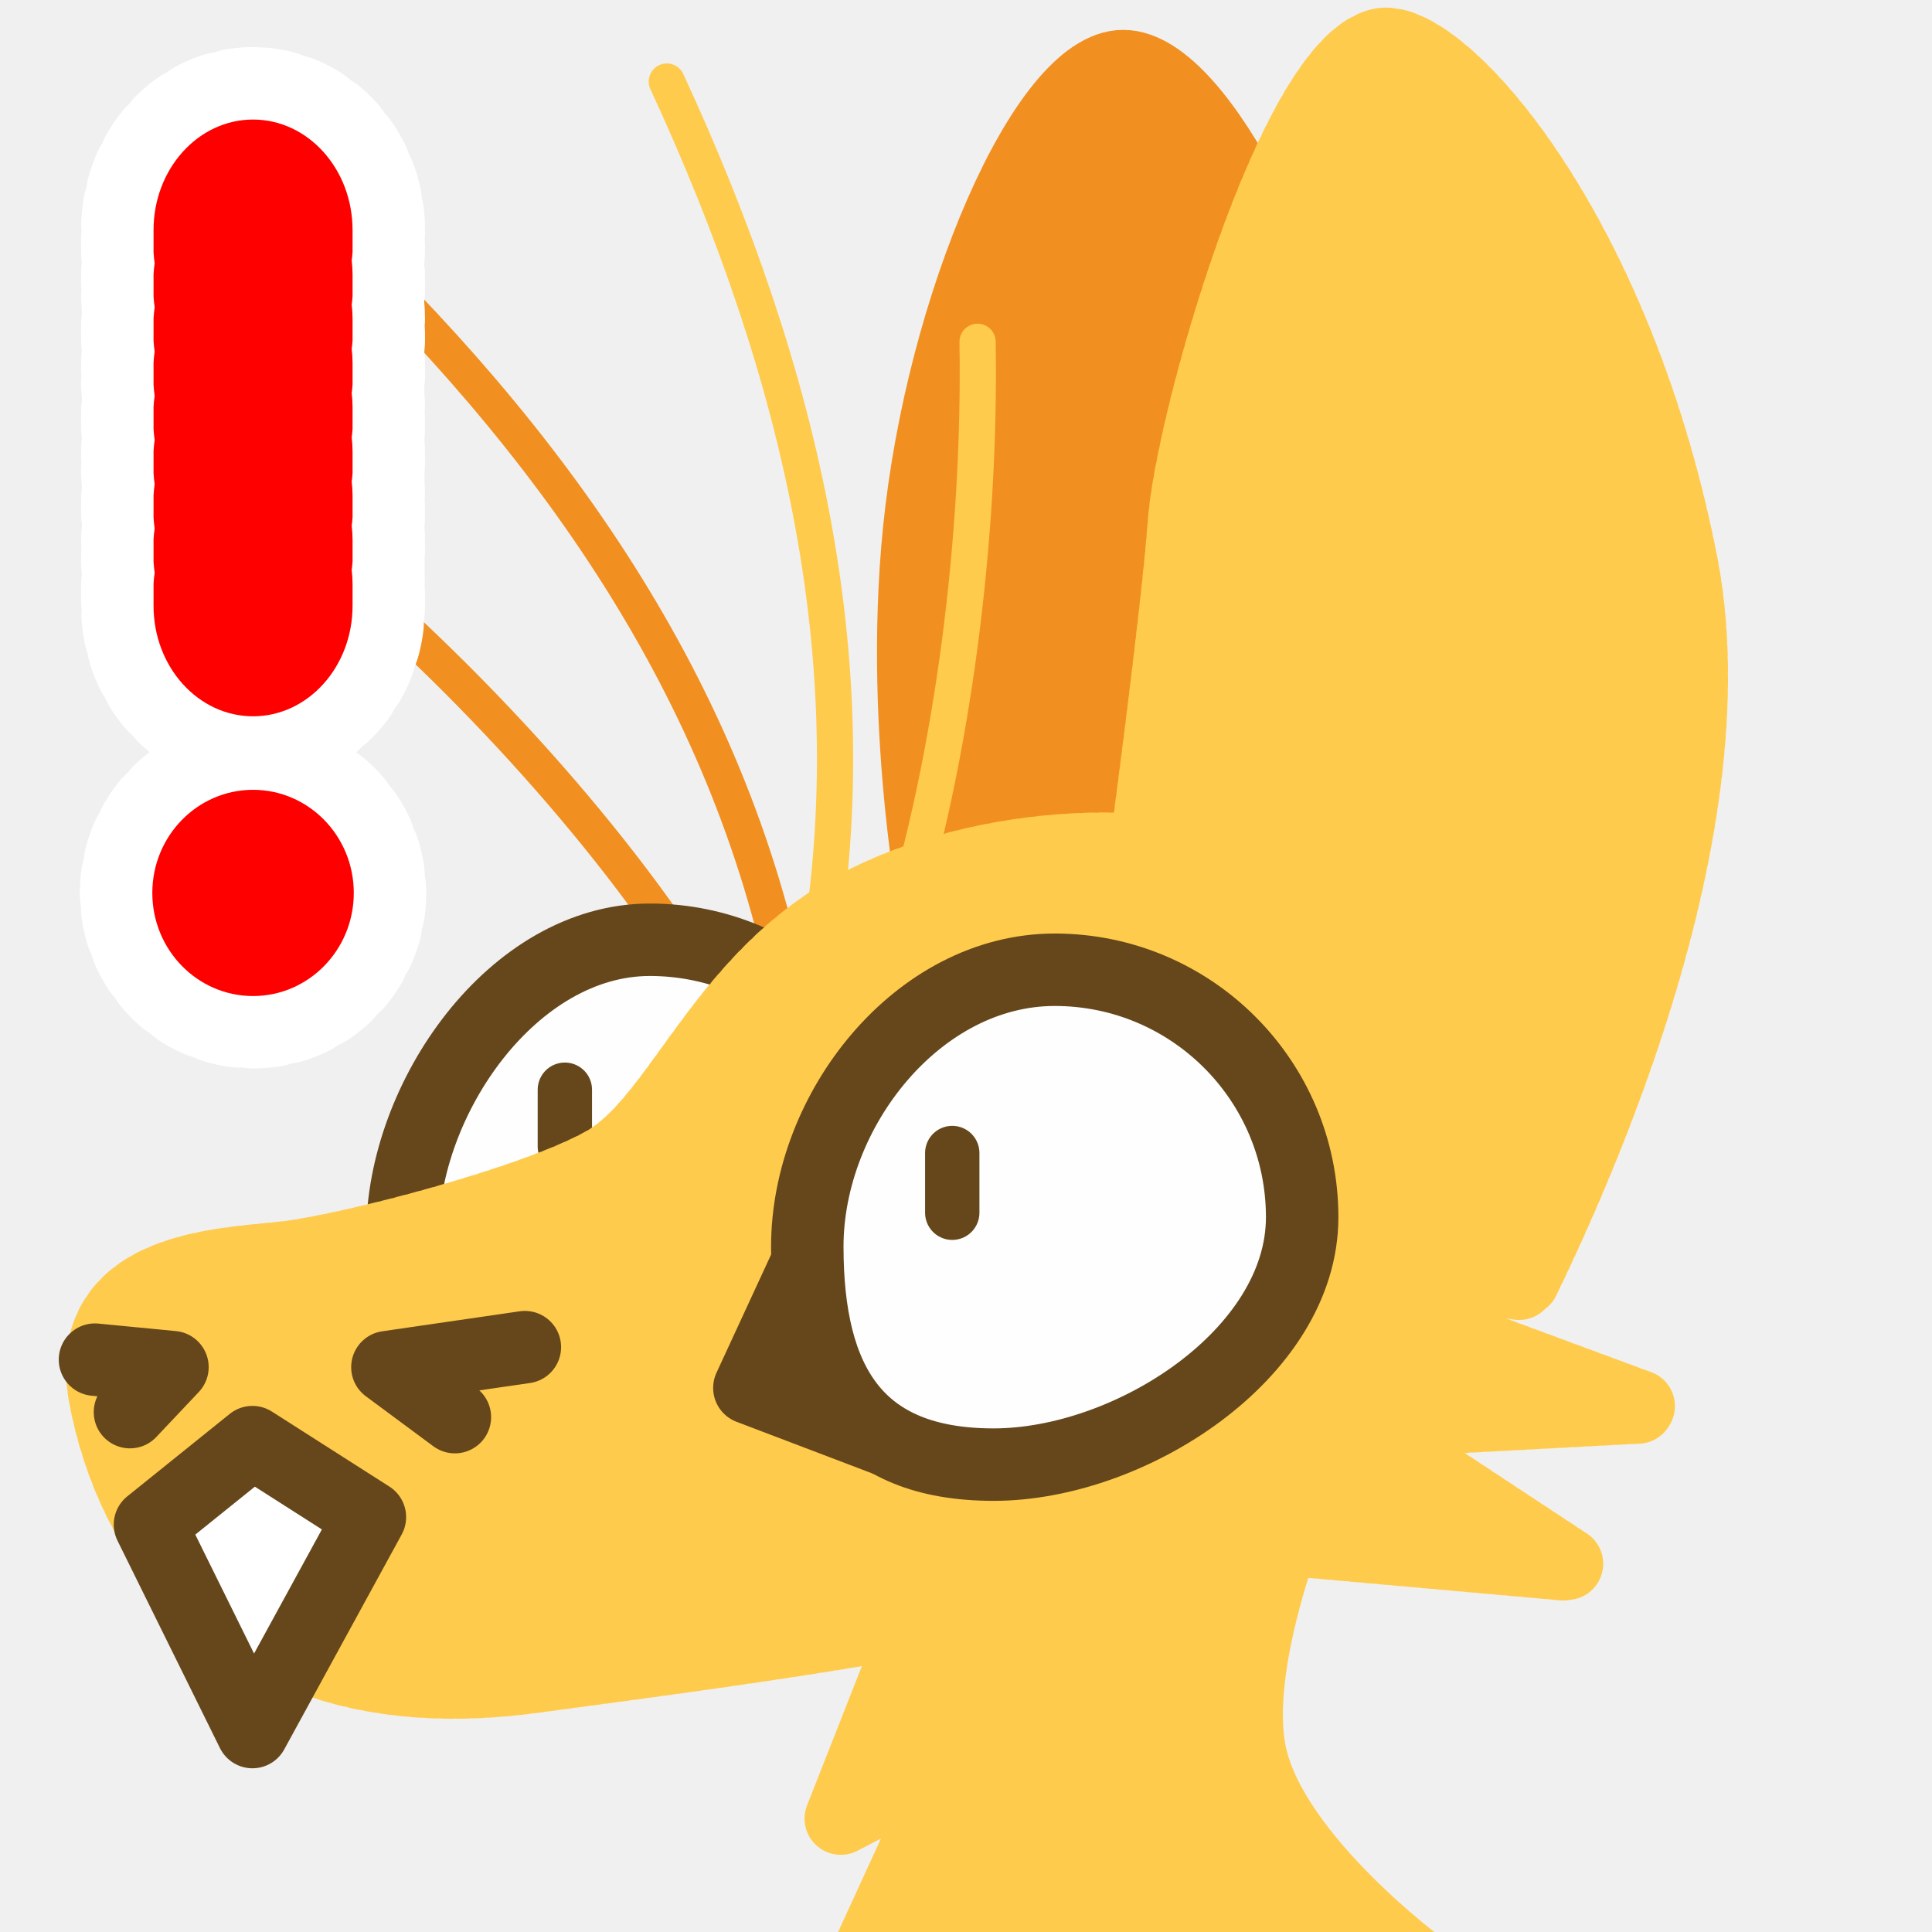
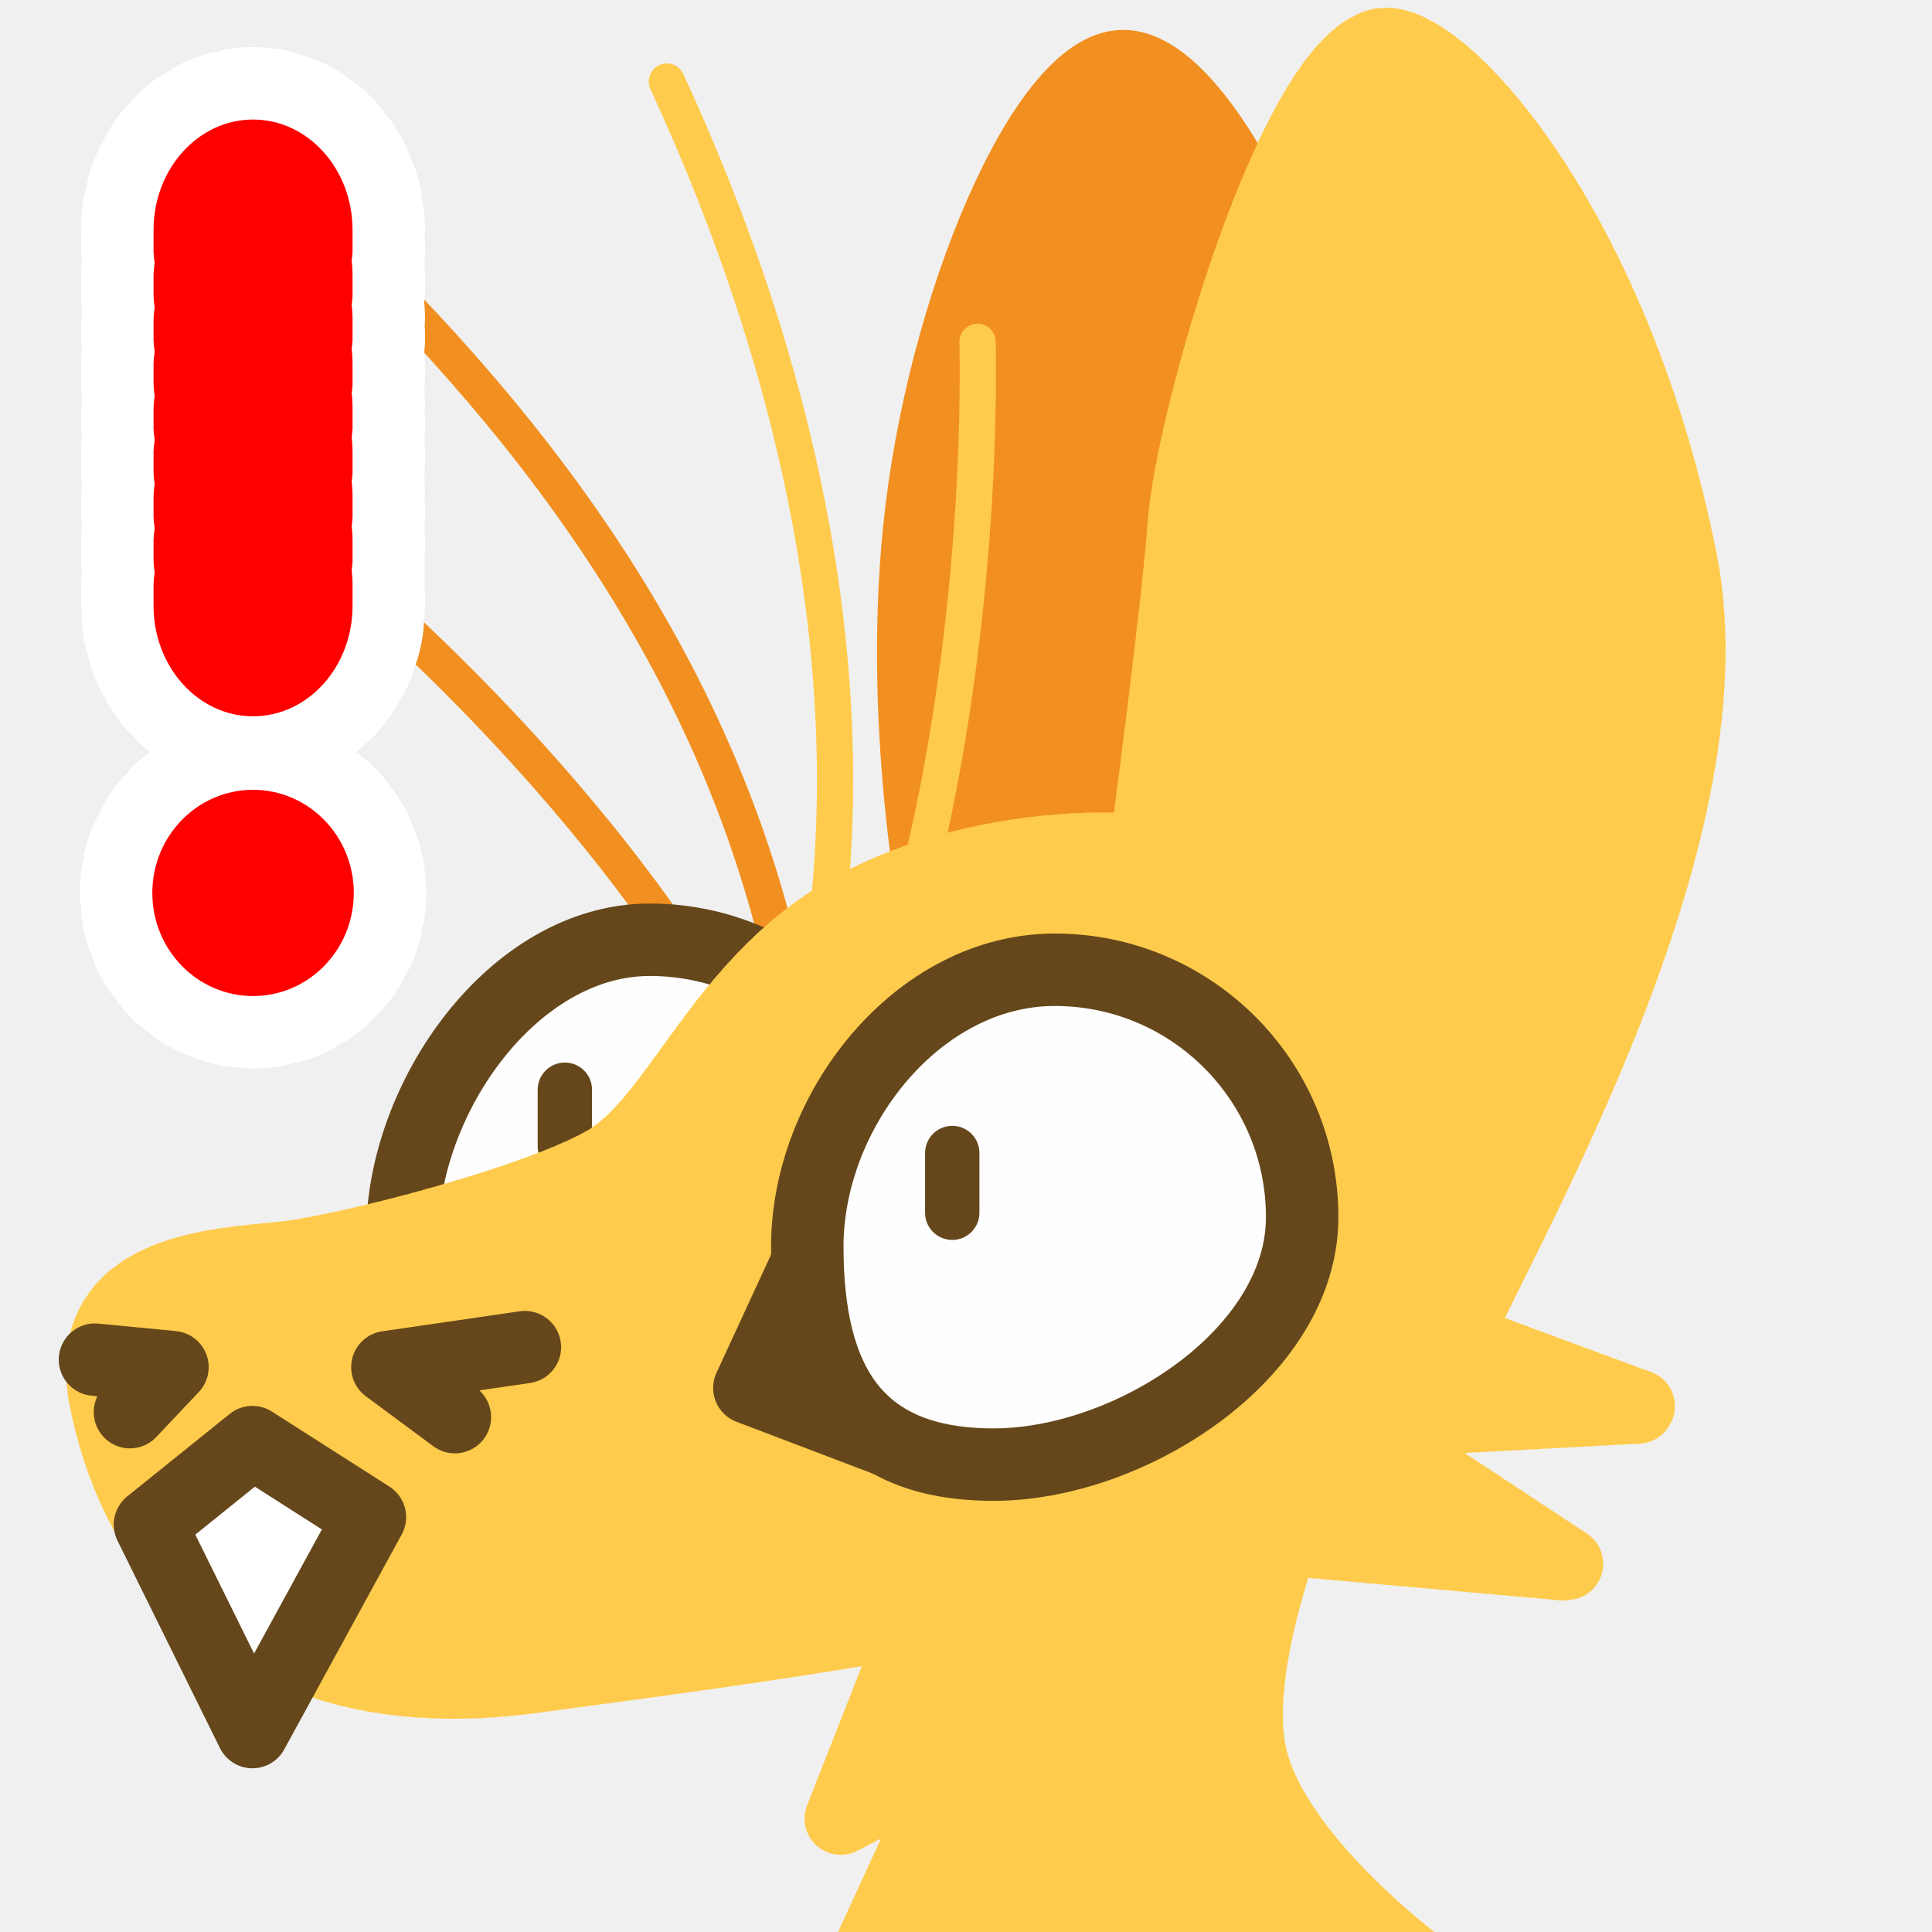
<svg xmlns="http://www.w3.org/2000/svg" version="1.1" id="svg824" width="1706.667" height="1706.667" viewBox="0 0 1706.667 1706.667">
-   <defs id="defs828">
-   </defs>
-   <g id="layer1" style="display:inline;">
+   <defs id="defs828" />
+   <g id="layer1" style="display:inline">
    <path style="display:none;fill:#123456;stroke:#123456;stroke-width:64;stroke-linecap:round;stroke-linejoin:round;-inkscape-stroke:none;paint-order:fill markers stroke;stop-color:#000000" d="m 1298.031,865.098 c 70.798,131.454 185.382,239.025 198.706,401.828 -29.438,-19.135 -55.932,-14.719 -79.483,13.247 91.022,54.7 58.514,175.917 81.69,267.15 l -99.353,6.624 c 66.759,58.919 81.773,128.186 90.522,198.706 l -494.507,2.208 c -24.38,-41.481 23.115,-208.563 66.236,-227.044 0,0 3.379,-20.015 -75.353,-9.455 C 1015.23,1271.09 1172.184,1096.186 1298.031,865.098 Z" id="path3091" />
    <path style="opacity:1;fill:#ffcb4c;fill-opacity:1;stroke:#ffcb4c;stroke-width:64;stroke-linecap:round;stroke-linejoin:round;stroke-miterlimit:4;stroke-dasharray:none;stroke-dashoffset:0;stroke-opacity:1;paint-order:fill markers stroke;stop-color:#000000" d="m 848.093,1338.888 -105.376,267.609 103.413,-53.623 -94.756,206.489 503.097,-21.95 c 0,0 -127.607,-94.233 -149.202,-184.539 -21.595,-90.306 51.043,-253.25 51.043,-253.25 z" id="path3340" />
    <g id="g12988">
      <path style="display:inline;fill:none;fill-opacity:1;stroke:#f19020;stroke-width:32;stroke-linecap:round;stroke-linejoin:round;stroke-miterlimit:4;stroke-dasharray:none;stroke-dashoffset:0;stroke-opacity:1;paint-order:fill markers stroke;stop-color:#000000" d="m 255.059,466.901 c 134.673,107.655 269.193,250.973 356.663,385.853" id="path6280-0-6" />
      <path style="display:inline;fill:none;fill-opacity:1;stroke:#f19020;stroke-width:32;stroke-linecap:round;stroke-linejoin:round;stroke-miterlimit:4;stroke-dasharray:none;stroke-dashoffset:0;stroke-opacity:1;paint-order:fill markers stroke;stop-color:#000000" d="M 280.984,193.953 C 488.46,389.265 643.563,609.381 697.099,877.602" id="path6280-3" />
      <g id="g12997">
        <path id="path1915-9" style="display:inline;fill:#fefefe;stroke:#65471b;stroke-width:64;stroke-linecap:round;stroke-linejoin:round;paint-order:fill markers stroke;stop-color:#000000" d="m 792.618,1048.728 c 10e-6,120.717 -155.86,218.577 -276.577,218.577 -120.717,0 -160.577,-55.86 -160.577,-176.577 0,-120.717 97.86,-260.577 218.577,-260.577 120.717,0 218.577,97.86 218.577,218.577 z" />
        <path style="opacity:1;fill:#ffffff;fill-opacity:1;stroke:#65471b;stroke-width:48;stroke-linecap:round;stroke-linejoin:round;stroke-miterlimit:4;stroke-dasharray:none;stroke-dashoffset:0;stroke-opacity:1;paint-order:fill markers stroke;stop-color:#000000" d="m 498.974,962.622 v 50.236" id="path2372" />
      </g>
      <path style="opacity:1;fill:#f19020;fill-opacity:1;stroke:#f19020;stroke-width:64;stroke-linecap:round;stroke-miterlimit:4;stroke-dasharray:none;stroke-dashoffset:0;stroke-opacity:1;paint-order:fill markers stroke;stop-color:#000000" d="m 829.903,824.136 c 0,0 -36.351,-173.47 -18.024,-355.281 20.162,-200.01 111.856,-410.673 180.441,-410.462 68.585,0.211 165.471,203.709 184.725,344.423 19.254,140.714 -34.49,444.672 -34.49,444.672 z" id="path1640" />
      <path id="path1148" style="display:inline;opacity:1;fill:#ffcb4c;stroke:#ffcb4c;stroke-width:64;stroke-linecap:round;stroke-linejoin:round;stroke-miterlimit:4;stroke-dasharray:6.4, 6.4;stroke-dashoffset:0;stroke-opacity:1;paint-order:fill markers stroke;stop-color:#000000" d="m 1299.055,1153.559 c 0,0 -0.108,-10.821 -0.951,-28.418 -0.422,-8.799 -1.026,-19.291 -1.895,-30.973 -0.869,-11.681 -2,-24.552 -3.473,-38.105 -1.473,-13.553 -3.289,-27.788 -5.523,-42.201 -2.235,-14.413 -4.889,-29.005 -8.043,-43.268 -1.577,-7.131 -3.279,-14.182 -5.115,-21.086 -1.836,-6.904 -3.807,-13.662 -5.922,-20.213 -2.115,-6.551 -4.373,-12.892 -6.787,-18.963 -2.414,-6.071 -4.983,-11.87 -7.715,-17.334 -2.732,-5.464 -5.935,-10.786 -9.539,-15.961 -3.604,-5.175 -7.611,-10.205 -11.949,-15.084 -4.338,-4.879 -9.007,-9.609 -13.94,-14.186 -4.932,-4.576 -10.126,-8.999 -15.514,-13.266 -5.387,-4.266 -10.967,-8.375 -16.67,-12.324 -5.703,-3.949 -11.53,-7.738 -17.41,-11.363 -11.761,-7.251 -23.737,-13.847 -35.371,-19.76 -11.634,-5.913 -22.926,-11.142 -33.32,-15.66 -10.395,-4.519 -19.891,-8.326 -27.934,-11.395 -16.085,-6.137 -26.354,-9.318 -26.354,-9.318 -106.831,-15.988 -232.175,6.969 -312.625,60.014 -101.267,66.77 -136.887,176.629 -198.707,211.955 -61.82,35.325 -225.2,77.273 -280.396,83.897 -55.196,6.623 -183.25,6.625 -161.172,123.641 22.078,117.016 112.599,282.605 377.541,247.279 264.942,-35.326 313.515,-44.157 536.508,-88.314 22.897,-4.534 53.848,-18.32 86.828,-36.947 l 291.93,26.041 -170.985,-112.724 c 5.358,-4.84 10.6,-9.718 15.633,-14.637 l 220.135,-11.742 -162.94,-60.301 c 3.481,-6.554 6.481,-13.021 8.627,-19.307 1.052,-3.082 2.033,-6.627 3.047,-9.977 z" />
      <path style="display:none;fill:#123456;stroke:#123456;stroke-width:64;stroke-linecap:round;stroke-linejoin:round;-inkscape-stroke:none;paint-order:fill markers stroke;stop-color:#000000" d="M 880.931,744.045 C 763.916,771.643 622.613,916.257 622.613,916.257 620.953,833.211 611.28,749.437 735.213,677.809 c -124.695,-7.457 -249.288,-15.117 -408.452,46.365 0,0 303.226,-263.622 490.142,-280.397 172.212,-15.455 264.942,37.533 264.942,37.533 -0.192,-45.683 -31.458,-88.259 -90.522,-128.055 0,0 295.852,97.145 333.385,194.291 37.533,97.145 28.702,167.796 28.702,167.796 l -243.752,34.923 c 0,0 -111.711,-33.819 -228.727,-6.221 z" id="path1637" />
-       <path id="path13483" style="display:inline;opacity:1;fill:#ffcb4c;stroke:#ffcb4c;stroke-width:64;stroke-linecap:round;stroke-linejoin:round;stroke-miterlimit:4;stroke-dasharray:6.4, 6.4;stroke-dashoffset:0;stroke-opacity:1;paint-order:fill markers stroke;stop-color:#000000" d="m 1219.004,39.333 c -77.289,18.543 -166.713,332.952 -173.243,423.01 -5.814,80.183 -33.325,285.134 -41.175,343.228 20.675,370.84 218.676,310.776 339.488,328.747 66.769,-136.887 184.503,-419.628 141.022,-638.879 C 1425.564,195.257 1269.124,27.308 1219.004,39.333 Z" />
+       <path id="path13483" style="display:inline;opacity:1;fill:#ffcb4c;stroke:#ffcb4c;stroke-width:64;stroke-linecap:round;stroke-linejoin:round;stroke-miterlimit:4;stroke-dasharray:6.4, 6.4;stroke-dashoffset:0;stroke-opacity:1;paint-order:fill markers stroke;stop-color:#000000" d="m 1219.004,39.333 c -77.289,18.543 -166.713,332.952 -173.243,423.01 -5.814,80.183 -33.325,285.134 -41.175,343.228 20.675,370.84 173.657,330.017 294.469,347.987 66.769,-136.887 229.522,-438.868 186.041,-658.12 C 1425.564,195.257 1269.124,27.308 1219.004,39.333 Z" />
      <g id="g13003">
        <path style="opacity:1;fill:none;fill-opacity:1;stroke:#65471b;stroke-width:64;stroke-linecap:round;stroke-linejoin:round;stroke-miterlimit:4;stroke-dasharray:none;stroke-dashoffset:0;stroke-opacity:1;paint-order:fill markers stroke;stop-color:#000000" d="m 83.898,1201.07 68.443,6.623 -37.533,39.741" id="path2163" />
        <path style="opacity:1;fill:none;fill-opacity:1;stroke:#65471b;stroke-width:64;stroke-linecap:round;stroke-linejoin:round;stroke-miterlimit:4;stroke-dasharray:none;stroke-dashoffset:0;stroke-opacity:1;paint-order:fill markers stroke;stop-color:#000000" d="m 401.828,1251.85 -59.612,-44.157 121.432,-17.663" id="path2198" />
        <path style="opacity:1;fill:#ffffff;fill-opacity:1;stroke:#65471b;stroke-width:64;stroke-linecap:round;stroke-linejoin:round;stroke-miterlimit:4;stroke-dasharray:none;stroke-dashoffset:0;stroke-opacity:1;paint-order:fill markers stroke;stop-color:#000000" d="m 222.993,1530.039 -90.522,-183.251 90.522,-72.859 103.769,66.235 z" id="path2202" />
      </g>
      <g id="g12993">
        <path style="opacity:1;fill:#65471b;fill-opacity:1;stroke:#65471b;stroke-width:64;stroke-linecap:round;stroke-linejoin:round;stroke-miterlimit:4;stroke-dasharray:none;stroke-dashoffset:0;stroke-opacity:1;paint-order:fill markers stroke;stop-color:#000000" d="m 661.976,1226.049 53.367,-115.501 86.531,168.711 z" id="path7852" />
        <path id="path1915" style="opacity:1;fill:#fefefe;stroke:#65471b;stroke-width:64;stroke-linecap:round;stroke-linejoin:round;paint-order:fill markers stroke;stop-color:#000000" d="m 1150.289,1075.222 c 0,120.717 -151.86,218.577 -272.577,218.577 -120.717,0 -164.577,-71.86 -164.577,-192.577 -2e-5,-120.717 97.86,-244.577 218.577,-244.577 120.717,-2e-5 218.577,97.86 218.577,218.577 z" />
        <path style="opacity:1;fill:#ffffff;fill-opacity:1;stroke:#65471b;stroke-width:48;stroke-linecap:round;stroke-linejoin:round;stroke-miterlimit:4;stroke-dasharray:none;stroke-dashoffset:0;stroke-opacity:1;paint-order:fill markers stroke;stop-color:#000000" d="m 841.19,1018.537 v 52.766" id="path2350" />
      </g>
-       <path style="opacity:1;fill:none;fill-opacity:1;stroke:#ffcb4c;stroke-width:32;stroke-linecap:round;stroke-linejoin:round;stroke-miterlimit:4;stroke-dasharray:none;stroke-dashoffset:0;stroke-opacity:1;paint-order:fill markers stroke;stop-color:#000000" d="M 589.065,72.037 C 708.663,330.666 770.415,592.764 719.985,861.585" id="path6280" />
-       <path style="display:inline;fill:none;fill-opacity:1;stroke:#ffcb4c;stroke-width:32;stroke-linecap:round;stroke-linejoin:round;stroke-miterlimit:4;stroke-dasharray:none;stroke-dashoffset:0;stroke-opacity:1;paint-order:fill markers stroke;stop-color:#000000" d="m 863.558,301.934 c 2.888,172.39 -21.802,367.392 -69.98,520.763" id="path6280-0" />
+       <path style="opacity:1;fill:none;fill-opacity:1;stroke:#ffcb4c;stroke-width:32;stroke-linecap:round;stroke-linejoin:round;stroke-miterlimit:4;stroke-dasharray:none;stroke-dashoffset:0;stroke-opacity:1;paint-order:fill markers stroke;stop-color:#000000" d="M 589.065,72.037 C 708.663,330.666 770.415,614.764 719.985,883.585" id="path6280" />
+       <path style="display:inline;fill:none;fill-opacity:1;stroke:#ffcb4c;stroke-width:32;stroke-linecap:round;stroke-linejoin:round;stroke-miterlimit:4;stroke-dasharray:none;stroke-dashoffset:0;stroke-opacity:1;paint-order:fill markers stroke;stop-color:#000000" d="m 863.558,301.934 c 2.888,172.39 -21.802,383.392 -69.98,536.763" id="path6280-0" />
      <g id="path1043" transform="translate(-41.86676,-152.977)" style="stroke:#ffffff">
        <path id="path1481" style="color:#000000;fill:#ff0000;stroke:#ffffff;stroke-width:128;stroke-linecap:round;stroke-linejoin:round;stroke-miterlimit:4;stroke-dasharray:12.8, 12.8;stroke-dashoffset:0;paint-order:markers stroke fill" d="m 265.405,258.579 a 87.902,97.621 0 0 0 -87.902,97.621 v 19.524 a 87.902,97.621 0 0 0 0.99,9.763 87.902,97.621 0 0 0 -0.99,9.763 v 19.524 a 87.902,97.621 0 0 0 0.99,9.761 87.902,97.621 0 0 0 -0.99,9.763 v 19.524 a 87.902,97.621 0 0 0 0.99,9.761 87.902,97.621 0 0 0 -0.99,9.763 v 19.525 a 87.902,97.621 0 0 0 0.99,9.763 87.902,97.621 0 0 0 -0.99,9.761 v 19.524 a 87.902,97.621 0 0 0 0.99,9.763 87.902,97.621 0 0 0 -0.99,9.761 v 19.525 a 87.902,97.621 0 0 0 0.99,9.761 87.902,97.621 0 0 0 -0.99,9.763 v 19.524 a 87.902,97.621 0 0 0 0.99,9.761 87.902,97.621 0 0 0 -0.99,9.763 v 19.524 a 87.902,97.621 0 0 0 0.99,9.763 87.902,97.621 0 0 0 -0.99,9.763 v 19.524 a 87.902,97.621 0 0 0 87.902,97.621 87.902,97.621 0 0 0 87.902,-97.621 v -19.524 a 87.902,97.621 0 0 0 -0.754,-12.098 87.902,97.621 0 0 0 0.754,-7.427 v -19.524 a 87.902,97.621 0 0 0 -0.754,-12.097 87.902,97.621 0 0 0 0.754,-7.427 V 590.49 a 87.902,97.621 0 0 0 -0.754,-12.097 87.902,97.621 0 0 0 0.754,-7.427 v -19.525 a 87.902,97.621 0 0 0 -0.754,-12.097 87.902,97.621 0 0 0 0.754,-7.427 v -19.524 a 87.902,97.621 0 0 0 -0.754,-12.097 87.902,97.621 0 0 0 0.754,-7.427 v -19.525 a 87.902,97.621 0 0 0 -0.754,-12.097 87.902,97.621 0 0 0 0.754,-7.427 v -19.524 a 87.902,97.621 0 0 0 -0.754,-12.097 87.902,97.621 0 0 0 0.754,-7.427 V 395.248 a 87.902,97.621 0 0 0 -0.754,-12.098 87.902,97.621 0 0 0 0.754,-7.427 v -19.524 a 87.902,97.621 0 0 0 -87.902,-97.621 z m 88.986,683.183 a 88.986,91.088 0 0 1 -88.986,91.088 88.986,91.088 0 0 1 -88.986,-91.088 88.986,91.088 0 0 1 88.986,-91.088 88.986,91.088 0 0 1 88.986,91.088 z" />
      </g>
    </g>
  </g>
</svg>
